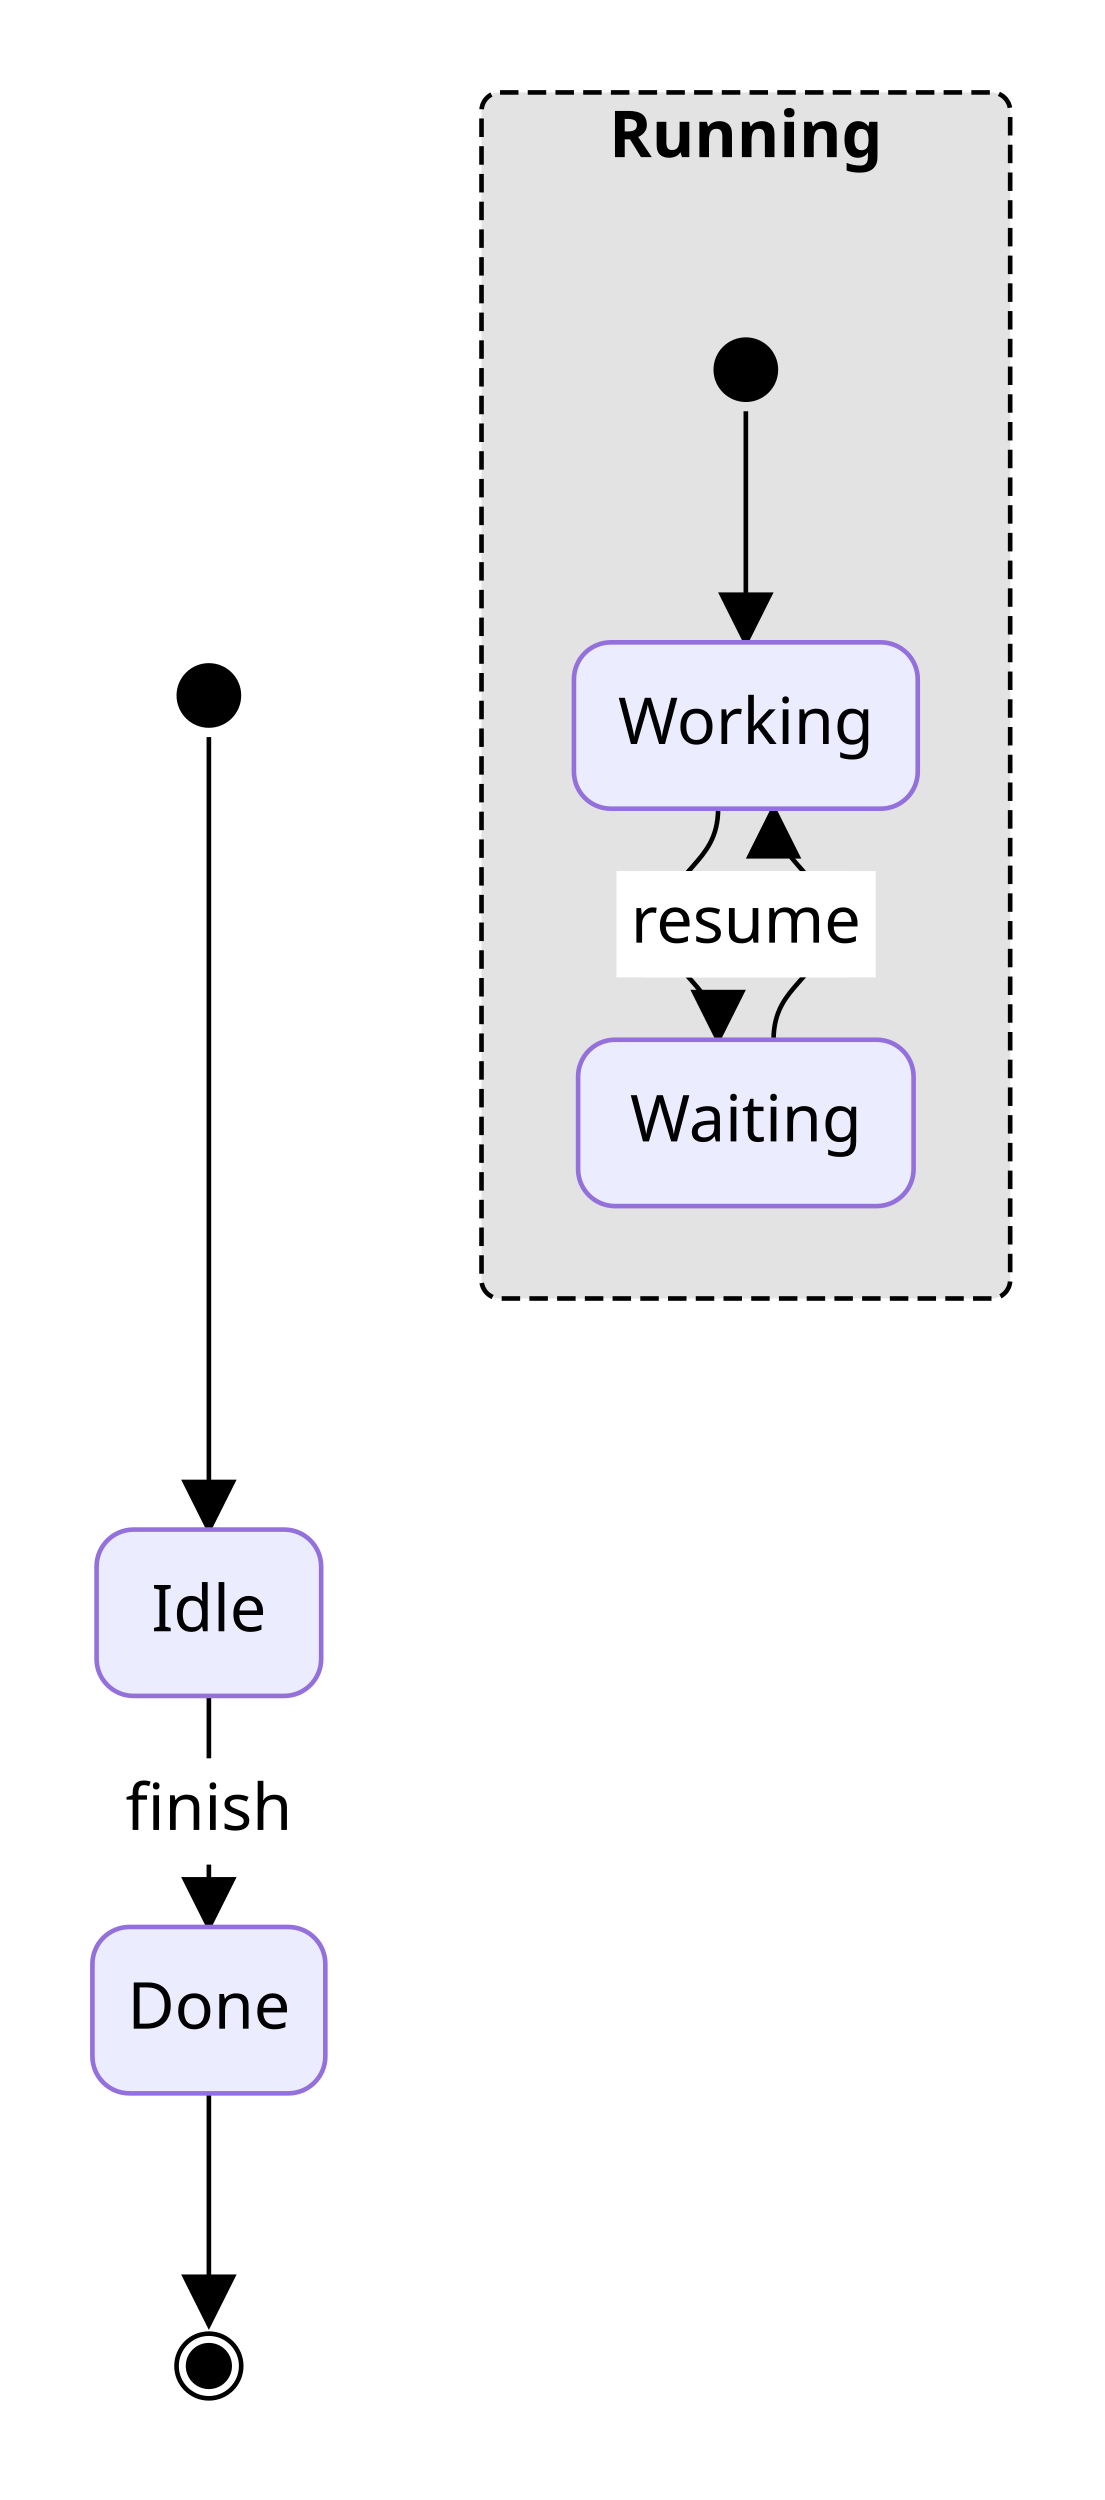
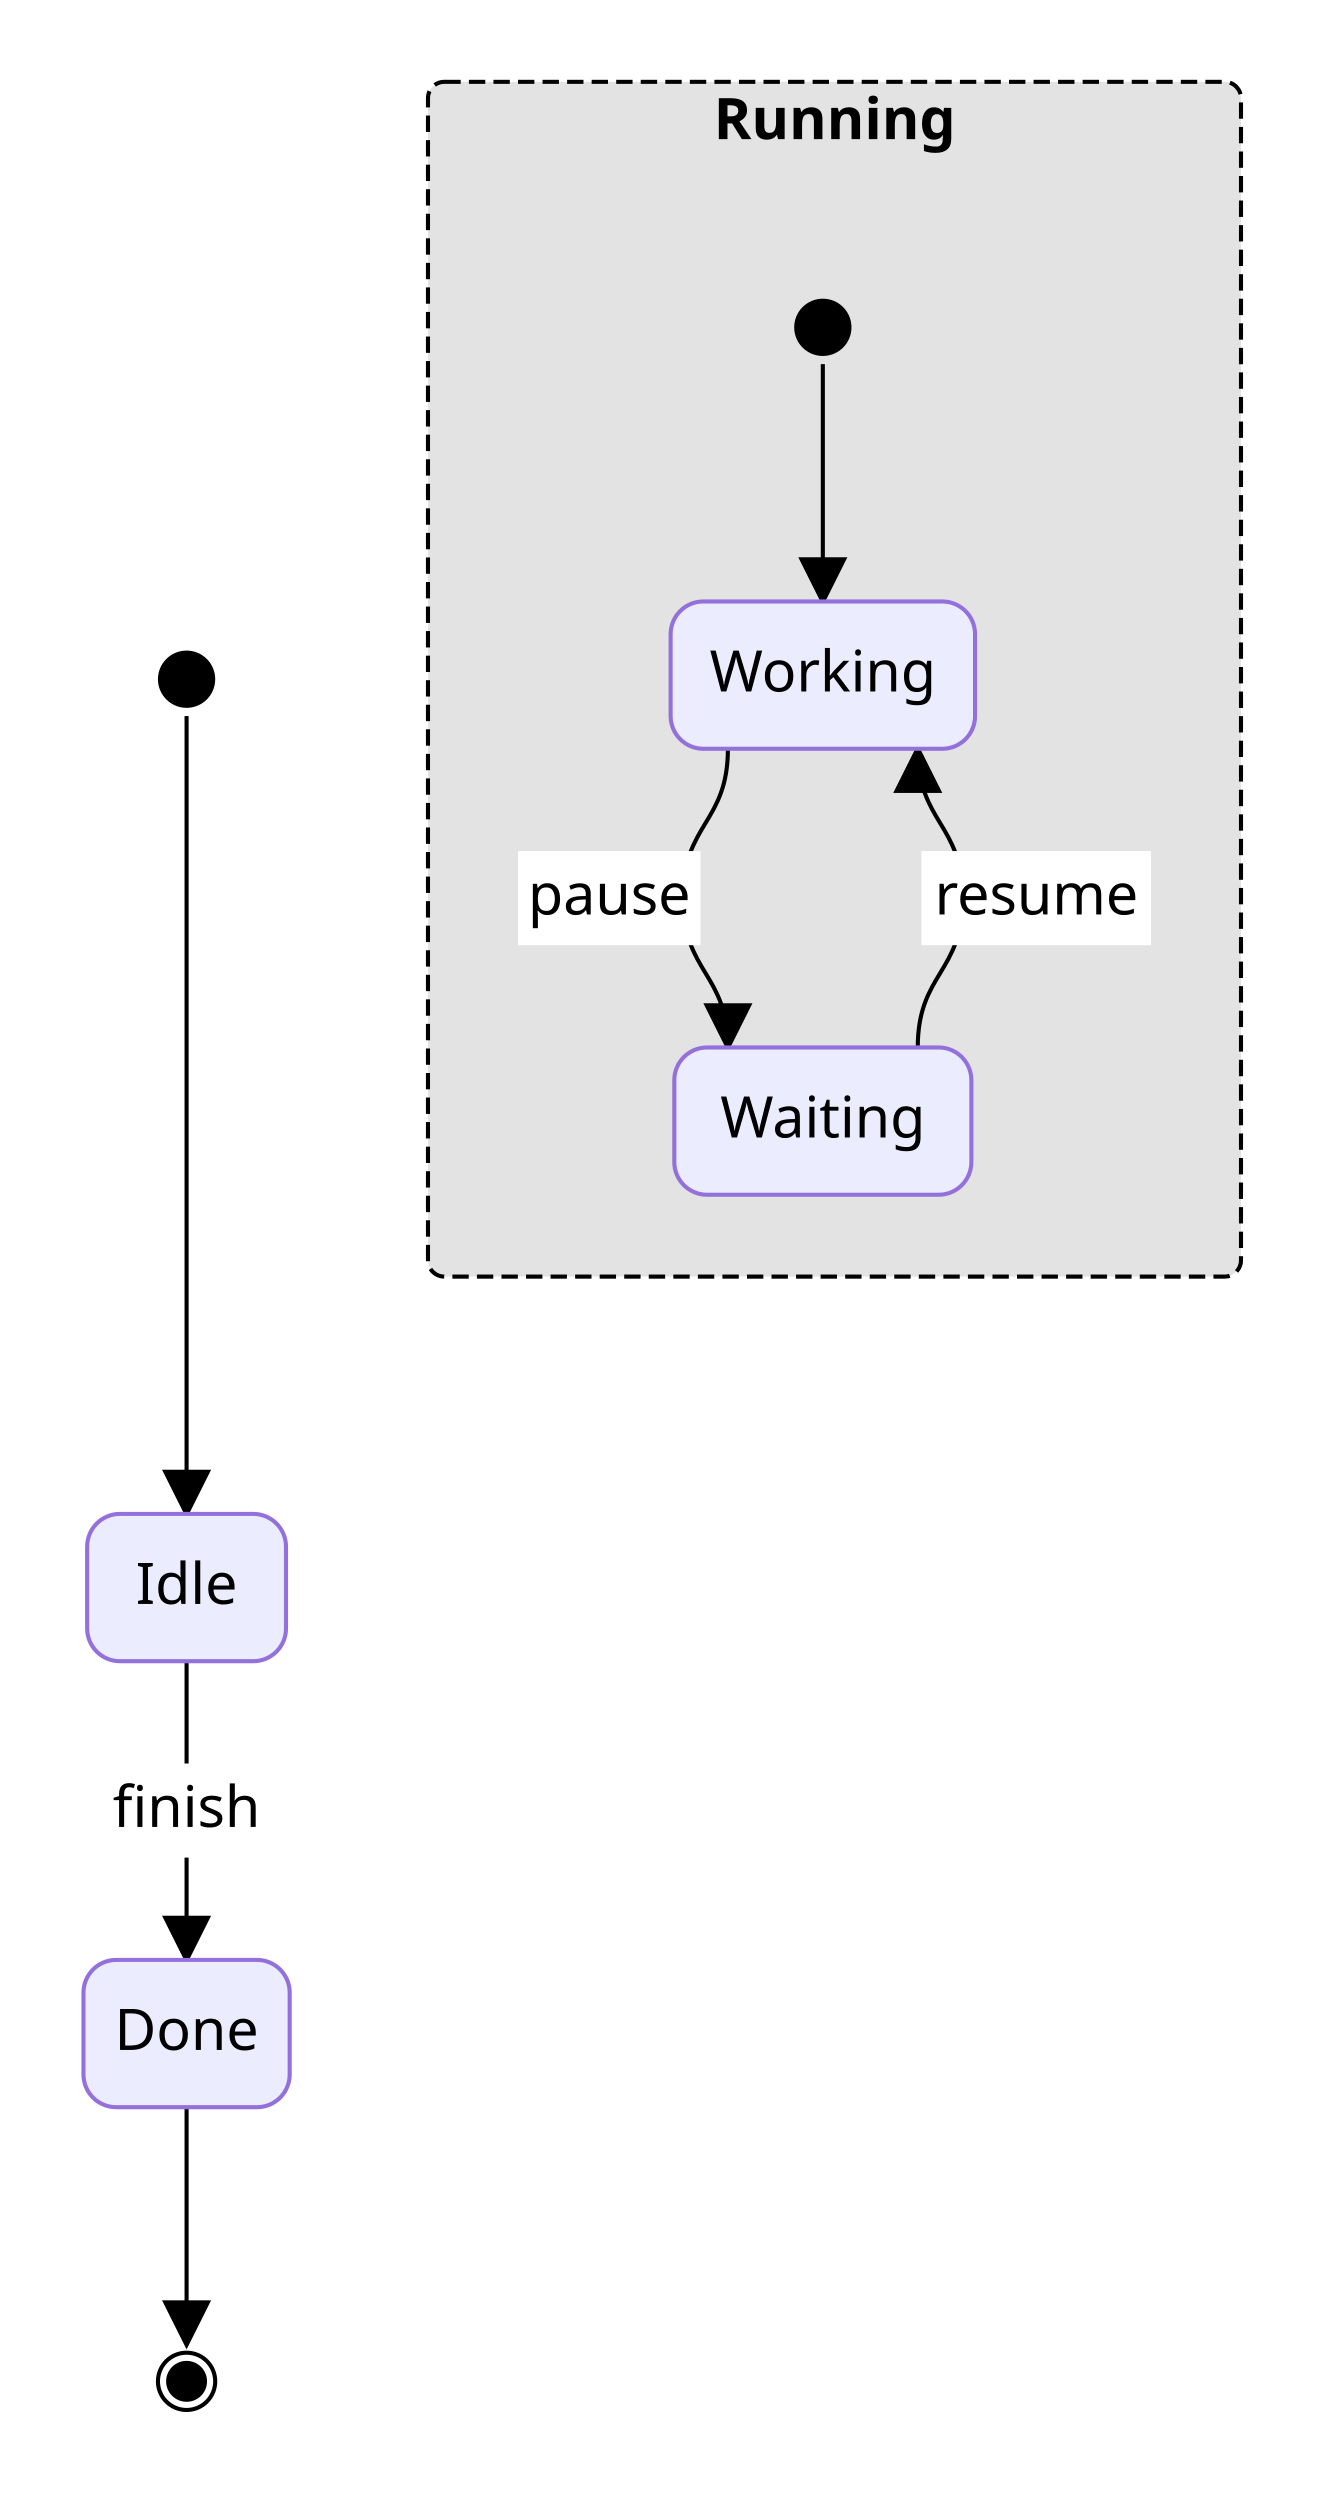
- <svg xmlns="http://www.w3.org/2000/svg" viewBox="0 0 239 541" width="239" height="541" style="font-family:sans-serif;font-size:14px">
+ <svg xmlns="http://www.w3.org/2000/svg" viewBox="0 0 323 611" width="323" height="611" style="font-family:sans-serif;font-size:14px">
  <defs>
    <marker id="mmd-arrow" viewBox="0 0 10 10" refX="9" refY="5" markerWidth="12" markerHeight="12" orient="auto-start-reverse">
      <path d="M 0 0 L 10 5 L 0 10 z" fill="currentColor" />
    </marker>
  </defs>
-   <rect x="104.2" y="20.0" width="114.4" height="261.0" fill="var(--mermaid-cluster-fill, #7773)" stroke="currentColor" stroke-dasharray="4 2" rx="4" />
-   <text x="161.4" y="34.0" text-anchor="middle" fill="currentColor" font-weight="600">Running</text>
-   <path d="M 45.2 159.5 C 45.2 245.2 45.2 245.2 45.2 331.0" stroke="currentColor" fill="none" marker-end="url(#mmd-arrow)" />
-   <path d="M 45.2 367.0 C 45.2 392.0 45.2 392.0 45.2 417.0" stroke="currentColor" fill="none" marker-end="url(#mmd-arrow)" />
-   <rect x="21.6" y="380.5" width="47.3" height="23.0" fill="var(--surface, #fff)" />
-   <text x="45.2" y="396.0" text-anchor="middle" fill="currentColor">finish</text>
-   <path d="M 45.2 453.0 C 45.2 478.0 45.2 478.0 45.2 503.0" stroke="currentColor" fill="none" marker-end="url(#mmd-arrow)" />
-   <path d="M 161.4 89.0 C 161.4 114.0 161.4 114.0 161.4 139.0" stroke="currentColor" fill="none" marker-end="url(#mmd-arrow)" />
-   <path d="M 155.4 175.0 C 155.4 187.5 144.4 187.5 144.4 200.0 C 144.4 212.5 155.4 212.5 155.4 225.0" stroke="currentColor" fill="none" marker-end="url(#mmd-arrow)" />
-   <rect x="139.1" y="188.5" width="44.6" height="23.0" fill="var(--surface, #fff)" />
-   <text x="161.4" y="204.0" text-anchor="middle" fill="currentColor">pause</text>
-   <path d="M 167.4 225.0 C 167.4 212.5 178.4 212.5 178.4 200.0 C 178.4 187.5 167.4 187.5 167.4 175.0" stroke="currentColor" fill="none" marker-end="url(#mmd-arrow)" />
-   <rect x="133.4" y="188.5" width="56.1" height="23.0" fill="var(--surface, #fff)" />
-   <text x="161.4" y="204.0" text-anchor="middle" fill="currentColor">resume</text>
-   <circle cx="45.2" cy="150.5" r="7" fill="currentColor" />
+   <rect x="104.6" y="20.0" width="198.7" height="292.0" fill="var(--mermaid-cluster-fill, #7773)" stroke="currentColor" stroke-dasharray="4 2" rx="4" />
+   <text x="204.0" y="34.0" text-anchor="middle" fill="currentColor" font-weight="600">Running</text>
+   <path d="M 45.6 175.0 C 45.6 258.0 45.6 258.0 45.6 341.0 C 45.6 355.5 45.6 355.5 45.6 370.0" stroke="currentColor" fill="none" marker-end="url(#mmd-arrow)" />
+   <path d="M 45.6 406.0 C 45.6 424.2 45.6 424.2 45.6 442.5 C 45.6 460.8 45.6 460.8 45.6 479.0" stroke="currentColor" fill="none" marker-end="url(#mmd-arrow)" />
+   <rect x="22.0" y="431.0" width="47.3" height="23.0" fill="var(--surface, #fff)" />
+   <text x="45.6" y="446.5" text-anchor="middle" fill="currentColor">finish</text>
+   <path d="M 45.6 515.0 C 45.6 529.5 45.6 529.5 45.6 544.0 C 45.6 558.5 45.6 558.5 45.6 573.0" stroke="currentColor" fill="none" marker-end="url(#mmd-arrow)" />
+   <path d="M 201.1 89.0 C 201.1 103.5 201.1 103.5 201.1 118.0 C 201.1 132.5 201.1 132.5 201.1 147.0" stroke="currentColor" fill="none" marker-end="url(#mmd-arrow)" />
+   <path d="M 177.9 183.0 C 177.9 201.2 166.9 201.2 166.9 219.5 C 166.9 237.8 177.9 237.8 177.9 256.0" stroke="currentColor" fill="none" marker-end="url(#mmd-arrow)" />
+   <rect x="126.6" y="208.0" width="44.6" height="23.0" fill="var(--surface, #fff)" />
+   <text x="148.9" y="223.5" text-anchor="middle" fill="currentColor">pause</text>
+   <path d="M 224.3 256.0 C 224.3 237.8 235.3 237.8 235.3 219.5 C 235.3 201.2 224.3 201.2 224.3 183.0" stroke="currentColor" fill="none" marker-end="url(#mmd-arrow)" />
+   <rect x="225.2" y="208.0" width="56.1" height="23.0" fill="var(--surface, #fff)" />
+   <text x="253.3" y="223.5" text-anchor="middle" fill="currentColor">resume</text>
+   <circle cx="45.6" cy="166.0" r="7" fill="currentColor" />
  <g>
-     <rect x="20.9" y="331.0" width="48.6" height="36.0" rx="8" fill="var(--mermaid-node-fill, #ececff)" stroke="var(--mermaid-node-border, #9370DB)" stroke-width="1" />
-     <text x="45.2" y="349.0" text-anchor="middle" fill="currentColor">
-       <tspan x="45.2" dy="4.0">Idle</tspan>
+     <rect x="21.3" y="370.0" width="48.6" height="36.0" rx="8" fill="var(--mermaid-node-fill, #ececff)" stroke="var(--mermaid-node-border, #9370DB)" stroke-width="1" />
+     <text x="45.6" y="388.0" text-anchor="middle" fill="currentColor">
+       <tspan x="45.6" dy="4.0">Idle</tspan>
    </text>
  </g>
  <g>
-     <rect x="20.0" y="417.0" width="50.4" height="36.0" rx="8" fill="var(--mermaid-node-fill, #ececff)" stroke="var(--mermaid-node-border, #9370DB)" stroke-width="1" />
-     <text x="45.2" y="435.0" text-anchor="middle" fill="currentColor">
-       <tspan x="45.2" dy="4.0">Done</tspan>
+     <rect x="20.4" y="479.0" width="50.4" height="36.0" rx="8" fill="var(--mermaid-node-fill, #ececff)" stroke="var(--mermaid-node-border, #9370DB)" stroke-width="1" />
+     <text x="45.6" y="497.0" text-anchor="middle" fill="currentColor">
+       <tspan x="45.6" dy="4.0">Done</tspan>
    </text>
  </g>
-   <circle cx="45.2" cy="512.0" r="7" fill="none" stroke="currentColor" />
-   <circle cx="45.2" cy="512.0" r="5" fill="currentColor" />
-   <circle cx="161.4" cy="80.0" r="7" fill="currentColor" />
+   <circle cx="45.6" cy="582.0" r="7" fill="none" stroke="currentColor" />
+   <circle cx="45.6" cy="582.0" r="5" fill="currentColor" />
+   <circle cx="201.1" cy="80.0" r="7" fill="currentColor" />
  <g>
-     <rect x="124.2" y="139.0" width="74.4" height="36.0" rx="8" fill="var(--mermaid-node-fill, #ececff)" stroke="var(--mermaid-node-border, #9370DB)" stroke-width="1" />
-     <text x="161.4" y="157.0" text-anchor="middle" fill="currentColor">
-       <tspan x="161.4" dy="4.0">Working</tspan>
+     <rect x="163.9" y="147.0" width="74.4" height="36.0" rx="8" fill="var(--mermaid-node-fill, #ececff)" stroke="var(--mermaid-node-border, #9370DB)" stroke-width="1" />
+     <text x="201.1" y="165.0" text-anchor="middle" fill="currentColor">
+       <tspan x="201.1" dy="4.0">Working</tspan>
    </text>
  </g>
  <g>
-     <rect x="125.1" y="225.0" width="72.6" height="36.0" rx="8" fill="var(--mermaid-node-fill, #ececff)" stroke="var(--mermaid-node-border, #9370DB)" stroke-width="1" />
-     <text x="161.4" y="243.0" text-anchor="middle" fill="currentColor">
-       <tspan x="161.4" dy="4.0">Waiting</tspan>
+     <rect x="164.8" y="256.0" width="72.6" height="36.0" rx="8" fill="var(--mermaid-node-fill, #ececff)" stroke="var(--mermaid-node-border, #9370DB)" stroke-width="1" />
+     <text x="201.1" y="274.0" text-anchor="middle" fill="currentColor">
+       <tspan x="201.1" dy="4.0">Waiting</tspan>
    </text>
  </g>
</svg>
